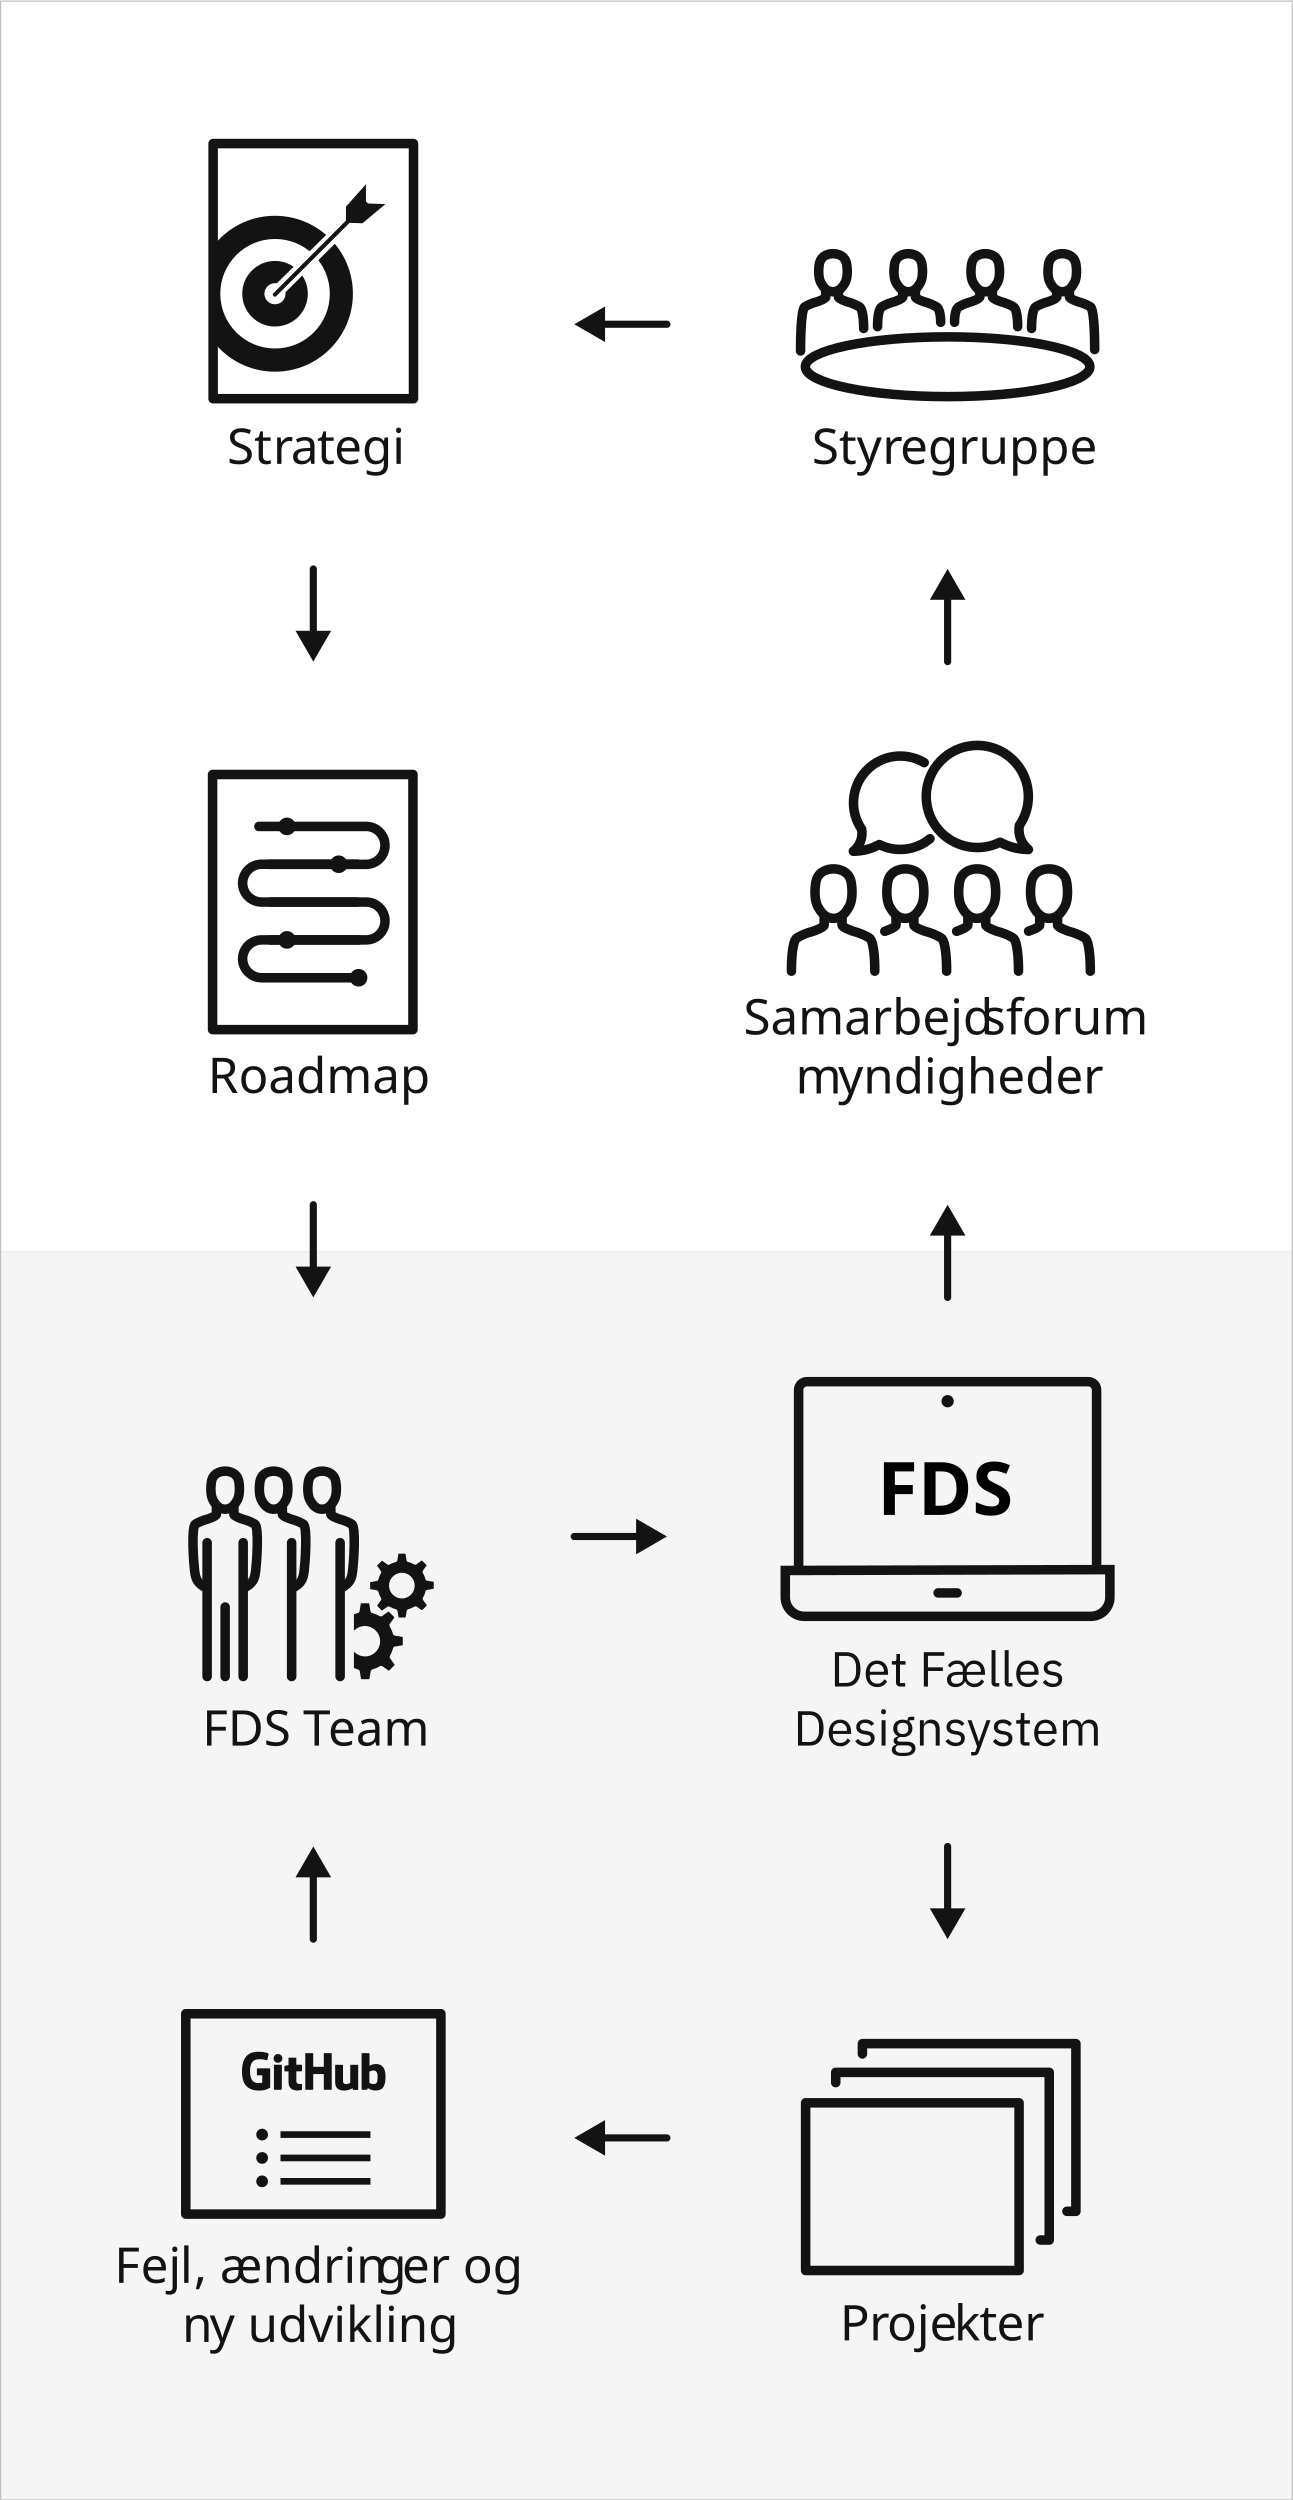
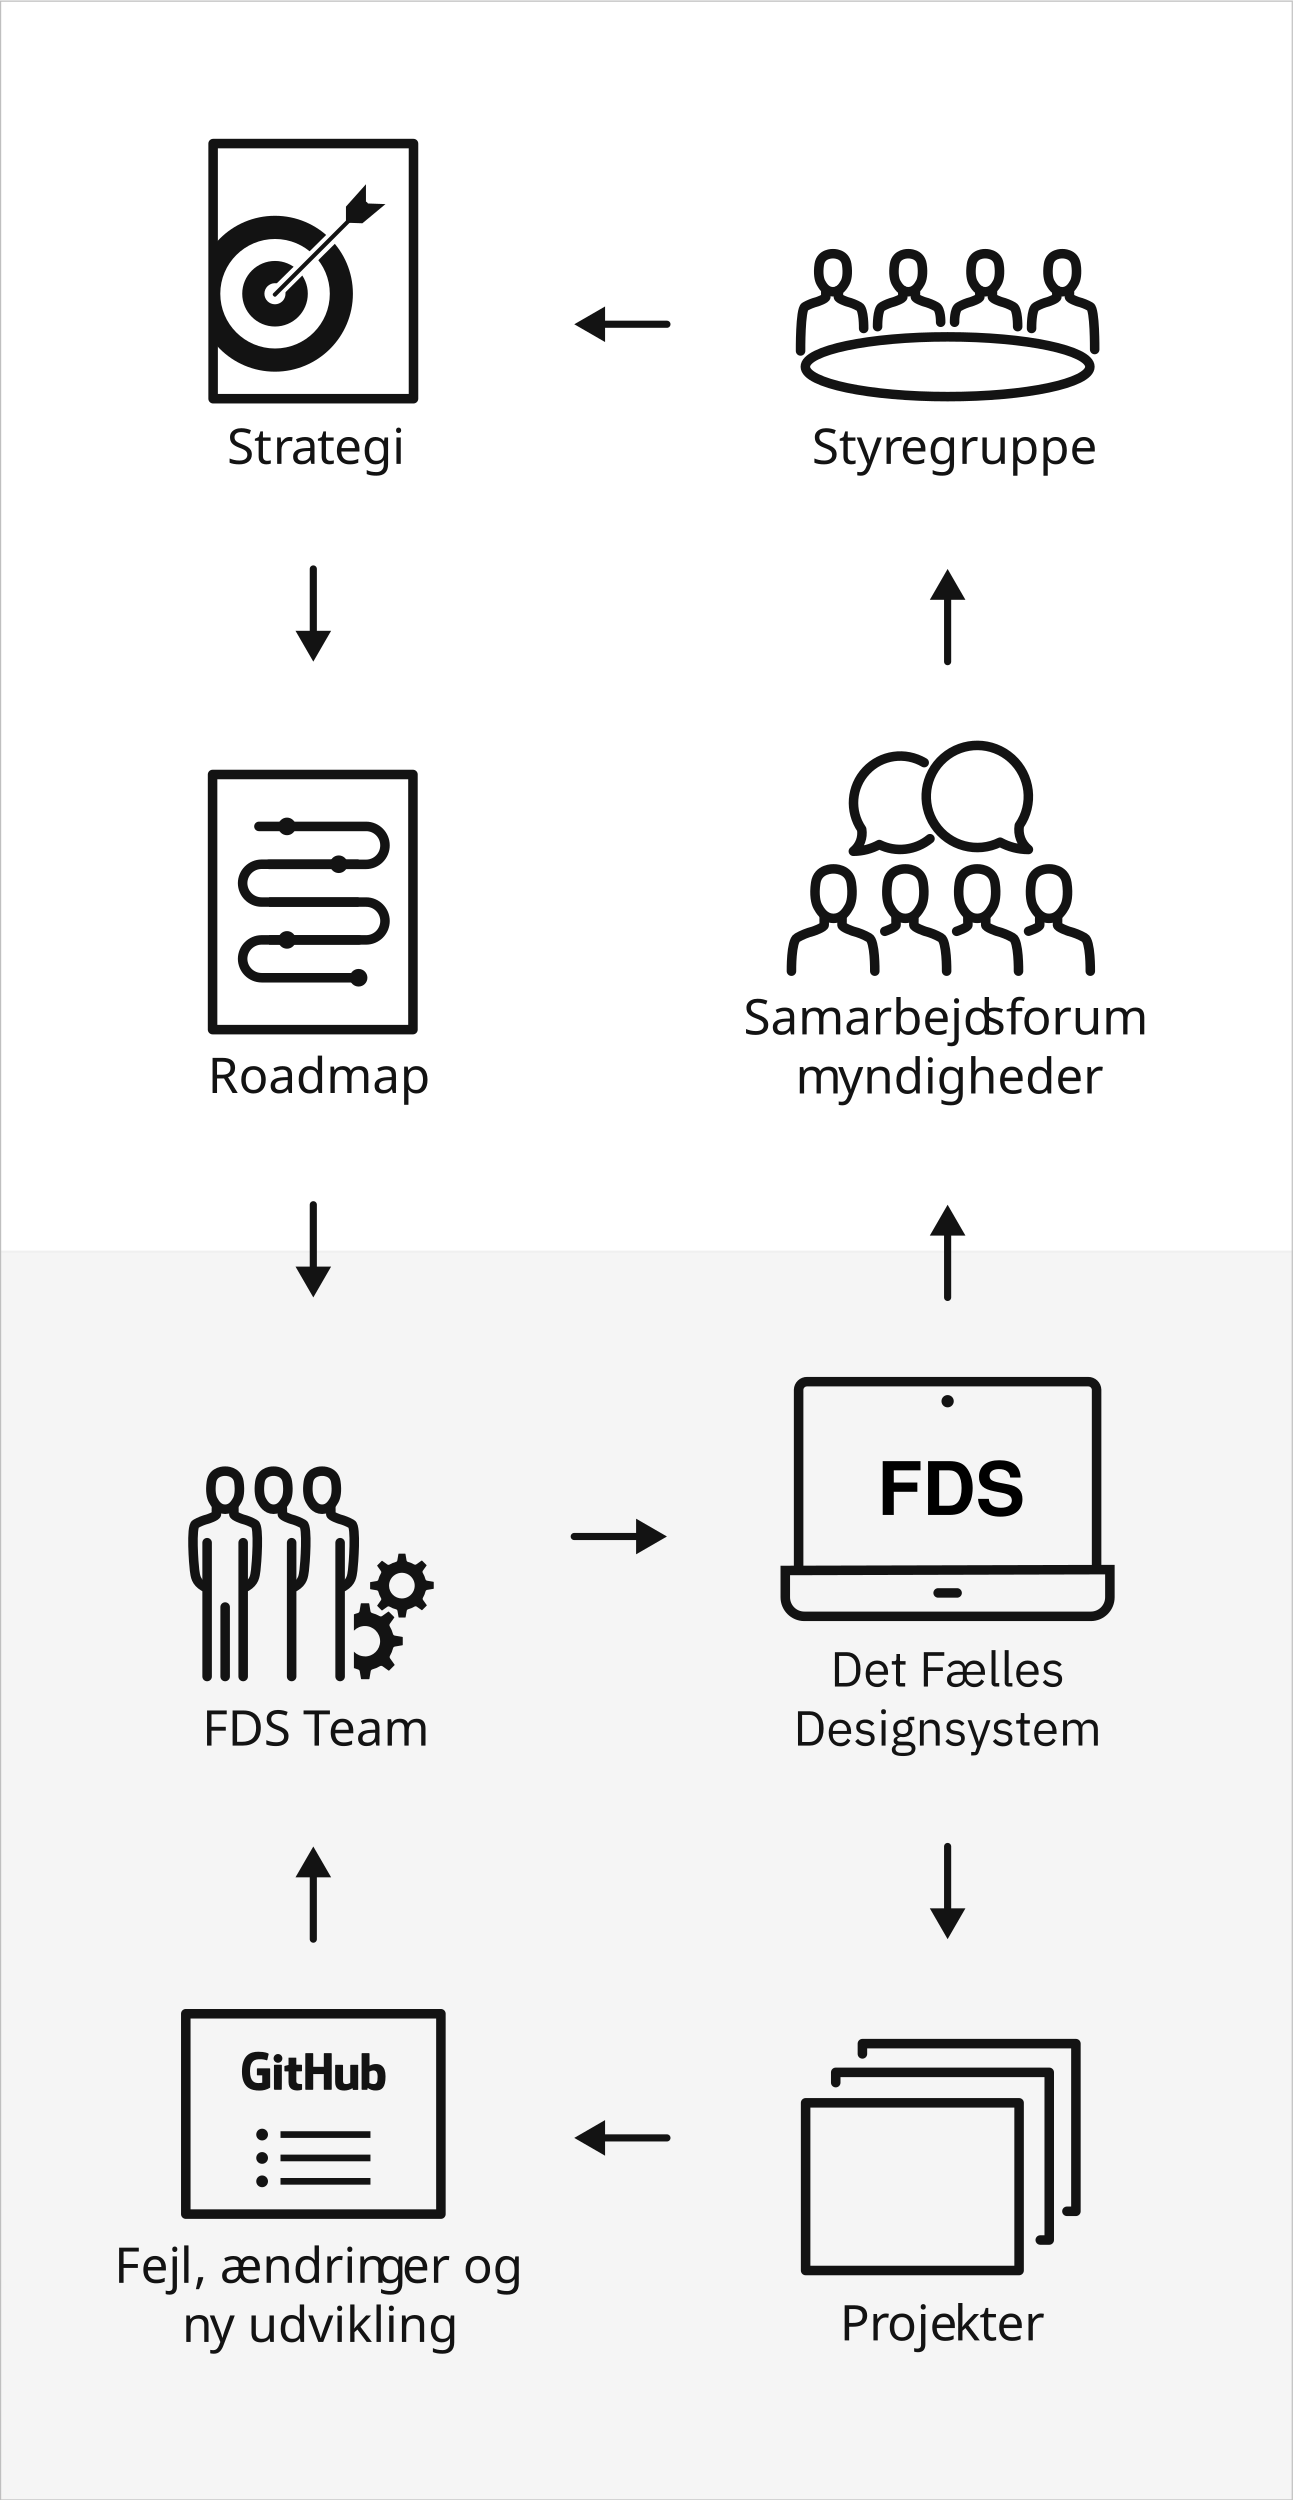
<svg xmlns="http://www.w3.org/2000/svg" viewBox="0 0 543 1050">
  <defs>
-     <style>.cls-1,.cls-11,.cls-13,.cls-21,.cls-22,.cls-4{fill:none;}.cls-2{fill:#f5f5f5;}.cls-3{fill:#fff;}.cls-11,.cls-13,.cls-21,.cls-22,.cls-4{stroke:#131313;}.cls-11,.cls-4{stroke-linejoin:round;}.cls-11,.cls-21,.cls-22,.cls-4{stroke-width:4px;}.cls-5{clip-path:url(#clip-path);}.cls-6,.cls-7{fill:#131313;}.cls-7{font-size:20.68px;font-family:IBMPlexSans, IBM Plex Sans;}.cls-8{letter-spacing:0em;}.cls-9{letter-spacing:0em;}.cls-10{letter-spacing:0em;}.cls-11,.cls-13,.cls-22{stroke-linecap:round;}.cls-12{letter-spacing:-0.01em;}.cls-13,.cls-21,.cls-22{stroke-miterlimit:10;}.cls-13{stroke-width:3px;}.cls-14{letter-spacing:-0.02em;}.cls-15{letter-spacing:0.01em;}.cls-16{letter-spacing:-0.01em;}.cls-17{letter-spacing:-0.01em;}.cls-18{letter-spacing:-0.01em;}.cls-19{letter-spacing:0em;}.cls-20{font-size:31.02px;font-family:IBMPlexSans-Bold, IBM Plex Sans;font-weight:700;}.cls-23{letter-spacing:-0.06em;}.cls-24{clip-path:url(#clip-path-2);}.cls-25{fill:#bfbfbf;}</style>
+     <style>.cls-1,.cls-11,.cls-13,.cls-21,.cls-22,.cls-4{fill:none;}.cls-2{fill:#f5f5f5;}.cls-3{fill:#fff;}.cls-11,.cls-13,.cls-21,.cls-22,.cls-4{stroke:#131313;}.cls-11,.cls-4{stroke-linejoin:round;}.cls-11,.cls-21,.cls-22,.cls-4{stroke-width:4px;}.cls-5{clip-path:url(#clip-path);}.cls-6,.cls-7{fill:#131313;}.cls-7{font-size:20.68px;font-family:IBMPlexSans, IBM Plex Sans;}.cls-8{letter-spacing:0em;}.cls-9{letter-spacing:0em;}.cls-10{letter-spacing:0em;}.cls-11,.cls-13,.cls-22{stroke-linecap:round;}.cls-12{letter-spacing:-0.01em;}.cls-13,.cls-21,.cls-22{stroke-miterlimit:10;}.cls-13{stroke-width:3px;}.cls-14{letter-spacing:-0.02em;}.cls-15{letter-spacing:0.01em;}.cls-16{letter-spacing:-0.01em;}.cls-17{letter-spacing:-0.01em;}.cls-18{letter-spacing:-0.01em;}.cls-19{letter-spacing:0em;}.cls-20{font-size:31.02px;font-family:IBMPlexSans-Bold, IBM Plex Sans, Helvetica, Arial;font-weight:700;}.cls-23{letter-spacing:-0.06em;}.cls-24{clip-path:url(#clip-path-2);}.cls-25{fill:#bfbfbf;}</style>
    <clipPath id="clip-path">
      <rect class="cls-1" x="89.51" y="60.31" width="84.16" height="107.15" />
    </clipPath>
    <clipPath id="clip-path-2">
      <rect class="cls-1" x="148.65" y="669.81" width="25.52" height="38.7" transform="translate(322.81 1378.33) rotate(180)" />
    </clipPath>
  </defs>
  <g id="Layer_2" data-name="Layer 2">
    <rect class="cls-2" y="526.24" width="543" height="525" />
    <rect class="cls-3" y="0.24" width="543" height="525" />
  </g>
  <g id="Layer_1" data-name="Layer 1">
    <rect class="cls-4" x="89.51" y="60.31" width="84.16" height="107.15" />
    <g class="cls-5">
      <circle class="cls-6" cx="115.48" cy="123.37" r="32.74" />
      <path class="cls-3" d="M138.52,123.37a23,23,0,1,1-23-23A23,23,0,0,1,138.52,123.37Zm-23-13.77a13.77,13.77,0,1,0,13.76,13.77A13.77,13.77,0,0,0,115.48,109.6Z" />
      <circle class="cls-3" cx="115.48" cy="123.37" r="4.43" />
      <polygon class="cls-3" points="115.17 120.06 124.95 110.42 128.61 114.09 118.46 124.16 115.17 120.06" />
      <polygon class="cls-3" points="129.25 106.33 139.01 96.68 142.68 100.36 132.53 110.42 129.25 106.33" />
      <polygon class="cls-6" points="145.3 93.5 145.3 86.78 153.7 77.38 153.7 85.44 145.3 93.5" />
      <polygon class="cls-6" points="145.49 93.54 152.21 93.78 161.9 85.72 153.84 85.44 145.49 93.54" />
      <rect class="cls-6" x="133.66" y="76.86" width="1.73" height="55.59" rx="0.68" transform="translate(113.4 -64.47) rotate(45)" />
    </g>
    <text class="cls-7" transform="translate(95.37 194.83)">St<tspan class="cls-8" x="19.27" y="0">r</tspan>
      <tspan x="26.78" y="0">a</tspan>
      <tspan class="cls-9" x="37.82" y="0">t</tspan>
      <tspan x="44.99" y="0">egi</tspan>
    </text>
    <text class="cls-7" transform="translate(340.99 194.83)">Sty<tspan class="cls-10" x="29.59" y="0">r</tspan>
      <tspan x="37.07" y="0">egruppe</tspan>
    </text>
    <ellipse class="cls-4" cx="398" cy="154.03" rx="59.75" ry="12.55" />
    <path class="cls-4" d="M381.46,122.54c3,0,4.39-2.59,5.07-3.78s1.28-3.8.7-7.69c-.71-4.75-5.77-4.52-5.77-4.52s-5-.23-5.76,4.52c-.58,3.89,0,6.5.7,7.69s2.08,3.79,5.06,3.78" />
    <path class="cls-11" d="M379.2,122s-.07,1.8,0,2.65-3.66,2.09-3.66,2.09a20.32,20.32,0,0,0-5.09,2.06c-2,1-1.87,8.39-1.87,8.39" />
    <path class="cls-11" d="M384.46,122s.07,1.8,0,2.65,3.66,2.09,3.66,2.09a20.32,20.32,0,0,1,5.09,2.06c2,1,1.87,6.55,1.87,6.55" />
    <path class="cls-4" d="M413.8,122.54c3,0,4.39-2.59,5.07-3.78s1.28-3.8.7-7.69c-.71-4.75-5.77-4.52-5.77-4.52s-5.05-.23-5.76,4.52c-.58,3.89,0,6.5.7,7.69s2.08,3.79,5.06,3.78" />
    <path class="cls-11" d="M411.54,122s-.07,1.8,0,2.65-3.66,2.09-3.66,2.09a20.32,20.32,0,0,0-5.09,2.06c-2,1-1.87,6.55-1.87,6.55" />
    <path class="cls-11" d="M416.8,122s.07,1.8,0,2.65,3.66,2.09,3.66,2.09a20.32,20.32,0,0,1,5.09,2.06c2,1,1.87,8.39,1.87,8.39" />
    <path class="cls-4" d="M446.15,122.54c3,0,4.38-2.59,5.06-3.78s1.28-3.8.7-7.69c-.7-4.75-5.76-4.52-5.76-4.52s-5.06-.23-5.77,4.52c-.57,3.89,0,6.5.7,7.69s2.08,3.79,5.07,3.78" />
    <path class="cls-11" d="M443.88,122s-.07,1.8,0,2.65-3.65,2.09-3.65,2.09a20.27,20.27,0,0,0-5.1,2.06c-2,1-1.87,9.16-1.87,9.16" />
    <path class="cls-11" d="M449.15,122s.06,1.8,0,2.65,3.65,2.09,3.65,2.09a20.44,20.44,0,0,1,5.1,2.06c2,1,1.86,18,1.86,18" />
    <path class="cls-4" d="M349.85,122.54c-3,0-4.38-2.59-5.06-3.78s-1.28-3.8-.7-7.69c.7-4.75,5.76-4.52,5.76-4.52s5.06-.23,5.77,4.52c.57,3.89,0,6.5-.7,7.69s-2.08,3.79-5.07,3.78" />
    <path class="cls-11" d="M352.12,122s.07,1.8,0,2.65,3.65,2.09,3.65,2.09a20.27,20.27,0,0,1,5.1,2.06c2,1,1.87,9.16,1.87,9.16" />
    <path class="cls-11" d="M346.85,122s-.06,1.8,0,2.65-3.65,2.09-3.65,2.09a20.44,20.44,0,0,0-5.1,2.06c-2,1-1.86,18.6-1.86,18.6" />
    <text class="cls-7" transform="translate(87.28 459.06)">
      <tspan class="cls-12">R</tspan>
      <tspan x="12.92" y="0">oadmap</tspan>
    </text>
    <rect class="cls-4" x="89.28" y="325.29" width="84.16" height="107.15" />
    <path class="cls-11" d="M108.75,347.09h45a7.94,7.94,0,0,1,7.94,7.94h0a7.94,7.94,0,0,1-7.94,8H113" />
    <path class="cls-4" d="M150.61,378.87H109.85a8,8,0,0,1-7.95-7.95h0a8,8,0,0,1,7.95-7.94h40.76" />
    <path class="cls-11" d="M150.61,410.65H109.85a8,8,0,0,1-7.95-7.95h0a8,8,0,0,1,7.95-7.94h40.76" />
    <path class="cls-4" d="M113,378.87h40.76a7.94,7.94,0,0,1,7.94,7.94h0a7.94,7.94,0,0,1-7.94,7.95H113" />
    <circle class="cls-6" cx="120.53" cy="347.09" r="3.7" />
    <circle class="cls-6" cx="142.27" cy="362.98" r="3.7" />
    <circle class="cls-6" cx="120.53" cy="394.76" r="3.7" />
    <circle class="cls-6" cx="150.61" cy="410.65" r="3.7" />
    <line class="cls-13" x1="280.11" y1="136.19" x2="251.95" y2="136.19" />
    <polygon class="cls-6" points="254.13 128.71 241.18 136.19 254.13 143.66 254.13 128.71" />
    <line class="cls-13" x1="241.18" y1="645.33" x2="269.35" y2="645.33" />
    <polygon class="cls-6" points="267.16 652.81 280.11 645.33 267.16 637.85 267.16 652.81" />
    <text class="cls-7" transform="translate(48.03 958.79)">
      <tspan class="cls-14">F</tspan>
      <tspan x="11.04" y="0">ej</tspan>
      <tspan class="cls-15" x="27.56" y="0">l</tspan>
      <tspan x="33.39" y="0">, ændrin</tspan>
      <tspan class="cls-16" x="110" y="0">g</tspan>
      <tspan x="120.8" y="0">er og </tspan>
      <tspan class="cls-17" x="28.45" y="24.81">n</tspan>
      <tspan x="40.03" y="24.81">y udvikling</tspan>
    </text>
    <rect class="cls-4" x="89.53" y="834.28" width="84.16" height="107.15" transform="translate(-756.25 1019.46) rotate(-90)" />
    <rect class="cls-6" x="117.81" y="895.12" width="37.78" height="2.8" />
    <circle class="cls-6" cx="110.09" cy="896.52" r="2.47" />
    <rect class="cls-6" x="117.81" y="904.94" width="37.78" height="2.8" />
    <circle class="cls-6" cx="110.09" cy="906.34" r="2.47" />
    <rect class="cls-6" x="117.81" y="914.76" width="37.78" height="2.8" />
    <circle class="cls-6" cx="110.09" cy="916.16" r="2.47" />
    <path class="cls-6" d="M113.2,868.7h-5.06a.24.24,0,0,0-.24.24v2.48a.23.23,0,0,0,.24.23h2v3.08a6,6,0,0,1-1.67.15c-1.45,0-3.47-.53-3.47-5s2.11-5,4.08-5a7.85,7.85,0,0,1,2.92.45.24.24,0,0,0,.29-.23l.56-2.4a.21.21,0,0,0-.09-.18c-.19-.14-1.35-.79-4.29-.79-3.38,0-6.85,1.44-6.85,8.36s4,7.95,7.32,7.95a8.25,8.25,0,0,0,4.45-1.18.21.21,0,0,0,.08-.18v-7.73A.24.24,0,0,0,113.2,868.7Z" />
    <path class="cls-6" d="M139.32,862.55a.23.23,0,0,0-.23-.24h-2.86a.23.23,0,0,0-.23.24v5.51h-4.45v-5.51a.24.24,0,0,0-.24-.24h-2.85a.24.24,0,0,0-.24.24v14.93a.24.24,0,0,0,.24.24h2.85a.24.24,0,0,0,.24-.24V871.1H136v6.38a.24.24,0,0,0,.24.24h2.86a.23.23,0,0,0,.23-.24Z" />
    <path class="cls-6" d="M118.59,864.51a1.84,1.84,0,1,0-1.84,1.86A1.85,1.85,0,0,0,118.59,864.51Z" />
    <path class="cls-6" d="M118.38,874.33v-6.89a.23.23,0,0,0-.23-.24H115.3a.27.27,0,0,0-.24.27v9.87c0,.29.18.38.41.38H118c.29,0,.35-.14.35-.38Z" />
    <path class="cls-6" d="M150.17,867.22h-2.83a.24.24,0,0,0-.24.24v7.32a3.19,3.19,0,0,1-1.74.53c-1,0-1.29-.46-1.29-1.46v-6.39a.24.24,0,0,0-.24-.24H141a.24.24,0,0,0-.24.24v6.87c0,3,1.66,3.7,3.93,3.7a6.67,6.67,0,0,0,3.38-1s.07.54.1.6a.24.24,0,0,0,.21.13h1.83a.23.23,0,0,0,.23-.24v-10A.23.23,0,0,0,150.17,867.22Z" />
    <path class="cls-6" d="M157.91,866.89a5.35,5.35,0,0,0-2.71.72v-5.06a.23.23,0,0,0-.23-.24h-2.86a.24.24,0,0,0-.24.24v14.93a.24.24,0,0,0,.24.24h2a.23.23,0,0,0,.21-.13,4.46,4.46,0,0,0,.12-.68,5.15,5.15,0,0,0,3.39,1.1c2.6,0,4.09-1.31,4.09-5.92S159.52,866.89,157.91,866.89Zm-1.12,8.41a3.45,3.45,0,0,1-1.65-.47V870.1a3.71,3.71,0,0,1,1.46-.48c1-.09,2,.22,2,2.65S158.16,875.34,156.79,875.3Z" />
    <path class="cls-6" d="M126.59,867.2h-2.14v-2.83c0-.1,0-.16-.18-.16h-2.91c-.12,0-.18,0-.18.16v2.92l-1.56.38a.24.24,0,0,0-.17.23v1.84a.24.24,0,0,0,.24.24h1.49v4.42c0,3.28,2.3,3.6,3.86,3.6a6.59,6.59,0,0,0,1.7-.28.23.23,0,0,0,.13-.22v-2a.23.23,0,0,0-.23-.23c-.13,0-.45,0-.78,0-1,0-1.4-.49-1.4-1.12s0-4.2,0-4.2h2.15a.23.23,0,0,0,.23-.24v-2.3A.23.23,0,0,0,126.59,867.2Z" />
    <text class="cls-7" transform="translate(312.27 434.46)">Samarbejd<tspan class="cls-10" x="100.24" y="0">s</tspan>
      <tspan class="cls-9" x="110.21" y="0">f</tspan>
      <tspan x="116.83" y="0">orum</tspan>
      <tspan class="cls-17" x="21.87" y="24.81">m</tspan>
      <tspan x="39.75" y="24.81">yndigheder</tspan>
    </text>
    <path class="cls-4" d="M350.07,385.71c-3.87,0-5.69-3.37-6.57-4.91s-1.65-4.93-.9-10c.91-6.16,7.47-5.87,7.47-5.87s6.56-.29,7.48,5.87c.75,5,0,8.43-.91,10s-2.7,4.92-6.57,4.91" />
    <path class="cls-11" d="M346.18,385s-.08,2.34,0,3.44-4.74,2.71-4.74,2.71a26.18,26.18,0,0,0-6.61,2.68c-2.6,1.34-2.42,14.06-2.42,14.06" />
    <path class="cls-11" d="M353.64,385s.09,2.34,0,3.44,4.74,2.71,4.74,2.71a26.18,26.18,0,0,1,6.61,2.68c2.6,1.34,2.42,14.06,2.42,14.06" />
    <path class="cls-4" d="M380.24,385.71c-3.87,0-5.69-3.37-6.57-4.91s-1.65-4.93-.9-10c.91-6.16,7.47-5.87,7.47-5.87s6.56-.29,7.48,5.87c.75,5,0,8.43-.91,10s-2.7,4.92-6.57,4.91" />
    <path class="cls-11" d="M376.35,385s-.08,2.34,0,3.44-4.74,2.71-4.74,2.71" />
    <path class="cls-11" d="M383.81,385s.09,2.34,0,3.44,4.74,2.71,4.74,2.71a26,26,0,0,1,6.61,2.68c2.6,1.34,2.42,14.06,2.42,14.06" />
    <path class="cls-4" d="M410.41,385.71c-3.86,0-5.68-3.37-6.56-4.91s-1.66-4.93-.91-10c.92-6.16,7.47-5.87,7.47-5.87s6.56-.29,7.48,5.87c.75,5,0,8.43-.91,10s-2.7,4.92-6.57,4.91" />
    <path class="cls-11" d="M406.53,385s-.09,2.34,0,3.44-4.74,2.71-4.74,2.71" />
    <path class="cls-11" d="M414,385s.08,2.34,0,3.44,4.74,2.71,4.74,2.71a26.18,26.18,0,0,1,6.61,2.68c2.59,1.34,2.42,14.06,2.42,14.06" />
    <path class="cls-4" d="M440.59,385.71c-3.87,0-5.69-3.37-6.57-4.91s-1.66-4.93-.91-10c.92-6.16,7.48-5.87,7.48-5.87s6.56-.29,7.47,5.87c.75,5,0,8.43-.9,10s-2.7,4.92-6.57,4.91" />
    <path class="cls-11" d="M436.7,385s-.09,2.34,0,3.44S432,391.1,432,391.1" />
    <path class="cls-11" d="M444.16,385s.08,2.34,0,3.44,4.74,2.71,4.74,2.71a26.18,26.18,0,0,1,6.61,2.68c2.6,1.34,2.42,14.06,2.42,14.06" />
    <path class="cls-4" d="M428.11,346.72a21.45,21.45,0,1,0-8.08,7,25,25,0,0,0,11.9,3.07A10.71,10.71,0,0,1,428.11,346.72Z" />
    <path class="cls-11" d="M388.16,320.3a19.65,19.65,0,0,0-26.25,28,9.83,9.83,0,0,1-3.5,9.23,22.84,22.84,0,0,0,10.9-2.82,19.64,19.64,0,0,0,21.28-2.45" />
    <line class="cls-13" x1="131.59" y1="238.96" x2="131.59" y2="267.13" />
    <polygon class="cls-6" points="124.11 264.94 131.59 277.89 139.07 264.94 124.11 264.94" />
    <line class="cls-13" x1="131.59" y1="505.99" x2="131.59" y2="534.15" />
    <polygon class="cls-6" points="124.11 531.97 131.59 544.92 139.07 531.97 124.11 531.97" />
    <line class="cls-13" x1="398" y1="544.92" x2="398" y2="516.75" />
    <polygon class="cls-6" points="405.48 518.94 398 505.99 390.52 518.94 405.48 518.94" />
    <line class="cls-13" x1="131.59" y1="814.45" x2="131.59" y2="786.29" />
    <polygon class="cls-6" points="139.07 788.47 131.59 775.52 124.11 788.47 139.07 788.47" />
    <line class="cls-13" x1="398" y1="277.89" x2="398" y2="249.73" />
    <polygon class="cls-6" points="405.48 251.92 398 238.96 390.52 251.92 405.48 251.92" />
    <rect class="cls-4" x="347.98" y="873.56" width="70.42" height="89.66" transform="translate(-535.2 1301.59) rotate(-90)" />
    <polyline class="cls-11" points="351.01 874.7 351.01 870.39 440.68 870.39 440.68 940.81 436.91 940.81" />
    <polyline class="cls-11" points="362.21 862.64 362.21 858.33 451.88 858.33 451.88 928.75 448.11 928.75" />
    <text class="cls-7" transform="translate(352.76 982.97)">
      <tspan class="cls-18">P</tspan>
      <tspan class="cls-10" x="12.32" y="0">r</tspan>
      <tspan class="cls-19" x="19.81" y="0">oje</tspan>
      <tspan class="cls-18" x="47.91" y="0">k</tspan>
      <tspan class="cls-8" x="58.6" y="0">t</tspan>
      <tspan x="65.78" y="0">er</tspan>
    </text>
    <line class="cls-13" x1="280.11" y1="897.92" x2="251.95" y2="897.92" />
    <polygon class="cls-6" points="254.13 890.44 241.18 897.92 254.13 905.4 254.13 890.44" />
    <line class="cls-13" x1="398" y1="775.52" x2="398" y2="803.69" />
    <polygon class="cls-6" points="390.52 801.5 398 814.45 405.48 801.5 390.52 801.5" />
    <path class="cls-6" d="M350.66,693.91h4.84c3.59,0,5.91,2.4,5.91,7.22s-2.32,7.22-5.91,7.22h-4.84Zm4.84,12.91c2.37,0,4.05-1.66,4.05-4.51V700c0-2.85-1.68-4.51-4.05-4.51h-3.1v11.38Z" />
    <path class="cls-6" d="M363.58,703c0-3.39,1.9-5.58,4.8-5.58s4.61,2.19,4.61,5.21v.78h-7.67v.5a3,3,0,0,0,3.16,3.23,3.09,3.09,0,0,0,2.94-1.84l1.18.84a4.49,4.49,0,0,1-4.22,2.44C365.48,708.59,363.58,706.4,363.58,703Zm1.74-1v.14h5.89V702a2.85,2.85,0,0,0-2.83-3.15A3,3,0,0,0,365.32,702Z" />
    <path class="cls-6" d="M378.08,708.35a1.63,1.63,0,0,1-1.76-1.76v-7.47h-1.76v-1.44h1c.71,0,.93-.25.93-1v-2H378v3h2.34v1.44H378v7.78h2.17v1.45Z" />
    <path class="cls-6" d="M388,708.35V693.91h8.6v1.53h-6.86v4.84H396v1.53h-6.26v6.54Z" />
    <path class="cls-6" d="M412.15,705.33l1.18.82a4.33,4.33,0,0,1-4,2.44,4,4,0,0,1-3.95-2.39h-.12c-.19.91-1.58,2.39-4,2.39-2.15,0-3.54-1.24-3.54-3.18s1.53-3.23,4.55-3.23h2.11v-1a2.15,2.15,0,0,0-2.46-2.33,2.93,2.93,0,0,0-2.77,1.57l-1-.91a4.09,4.09,0,0,1,3.81-2.09,3.1,3.1,0,0,1,3.35,2.38h.12a4,4,0,0,1,3.85-2.38c2.71,0,4.42,2.19,4.42,5.21v.78h-7.67v.5a3,3,0,0,0,3.17,3.23A3.07,3.07,0,0,0,412.15,705.33Zm-9.94-1.91c-1.88.07-2.73.65-2.73,1.68v.43c0,1.06.8,1.66,2.13,1.66,1.59,0,2.79-.85,2.79-2v-1.82Zm9.73-1.24V702a2.84,2.84,0,0,0-2.83-3.15,3,3,0,0,0-3.06,3.23v.14Z" />
    <path class="cls-6" d="M418.21,708.35a1.62,1.62,0,0,1-1.76-1.72V693.05h1.66V706.9h1.57v1.45Z" />
    <path class="cls-6" d="M423.73,708.35a1.62,1.62,0,0,1-1.75-1.72V693.05h1.65V706.9h1.57v1.45Z" />
    <path class="cls-6" d="M426.81,703c0-3.39,1.91-5.58,4.8-5.58s4.61,2.19,4.61,5.21v.78h-7.67v.5a3,3,0,0,0,3.16,3.23,3.09,3.09,0,0,0,2.94-1.84l1.18.84a4.47,4.47,0,0,1-4.22,2.44C428.72,708.59,426.81,706.4,426.81,703Zm1.74-1v.14h5.89V702a2.84,2.84,0,0,0-2.83-3.15A3,3,0,0,0,428.55,702Z" />
    <path class="cls-6" d="M437.94,706.51l1.18-1a3.85,3.85,0,0,0,3.16,1.64c1.41,0,2.23-.64,2.23-1.74,0-.83-.45-1.47-1.86-1.67l-.85-.13c-2-.29-3.43-1.09-3.43-3.08s1.64-3.14,3.81-3.14a4.44,4.44,0,0,1,3.72,1.72l-1.1,1a3.28,3.28,0,0,0-2.75-1.31c-1.36,0-2.09.65-2.09,1.66s.73,1.45,2.05,1.65l.83.13c2.36.35,3.26,1.38,3.26,3,0,2.07-1.5,3.33-3.94,3.33A5,5,0,0,1,437.94,706.51Z" />
    <path class="cls-6" d="M335.14,718.73H340c3.6,0,5.91,2.4,5.91,7.21s-2.31,7.22-5.91,7.22h-4.84Zm4.84,12.9c2.38,0,4-1.65,4-4.51v-2.36c0-2.85-1.67-4.5-4-4.5h-3.1v11.37Z" />
    <path class="cls-6" d="M348.06,727.83c0-3.4,1.91-5.59,4.8-5.59s4.61,2.19,4.61,5.21v.79H349.8v.49A3,3,0,0,0,353,732a3.09,3.09,0,0,0,2.94-1.84l1.18.85a4.47,4.47,0,0,1-4.22,2.44C350,733.41,348.06,731.22,348.06,727.83Zm1.74-1V727h5.89v-.23a2.83,2.83,0,0,0-2.83-3.14A3,3,0,0,0,349.8,726.85Z" />
    <path class="cls-6" d="M359.19,731.32l1.18-1a3.87,3.87,0,0,0,3.16,1.63c1.41,0,2.23-.64,2.23-1.74,0-.82-.45-1.46-1.86-1.67l-.85-.12c-2-.29-3.43-1.1-3.43-3.09s1.64-3.14,3.81-3.14a4.44,4.44,0,0,1,3.72,1.72l-1.1,1a3.28,3.28,0,0,0-2.75-1.3c-1.36,0-2.09.64-2.09,1.65s.73,1.45,2.05,1.66l.83.12c2.35.35,3.26,1.39,3.26,3,0,2.07-1.5,3.33-3.94,3.33A5,5,0,0,1,359.19,731.32Z" />
    <path class="cls-6" d="M370.08,719.06v-.27c0-.56.32-.93,1-.93s1,.37,1,.93v.27c0,.56-.31.93-1,.93S370.08,719.62,370.08,719.06Zm.19,3.43h1.66v10.67h-1.66Z" />
    <path class="cls-6" d="M379.27,737.54c-3.33,0-4.7-.95-4.7-2.62a2,2,0,0,1,1.7-2.07v-.23a1.54,1.54,0,0,1-.95-1.49c0-1.07.76-1.59,1.84-1.86v-.08a3.48,3.48,0,0,1-2-3.27c0-2.17,1.59-3.68,4-3.68a4.78,4.78,0,0,1,2,.42v-.19c0-.83.35-1.43,1.24-1.43H384v1.45h-2v.68a3.54,3.54,0,0,1,1.22,2.75c0,2.17-1.59,3.68-4,3.68a5.62,5.62,0,0,1-1-.1c-.7.19-1.41.54-1.41,1.2s.66.8,1.64.8h2.27c2.65,0,3.78,1.08,3.78,2.84C384.43,736.53,382.7,737.54,379.27,737.54Zm1.4-4.48h-3.55a1.48,1.48,0,0,0-1,1.44c0,.93.64,1.7,2.32,1.7H380c1.84,0,2.91-.58,2.91-1.74C382.88,733.61,382.33,733.06,380.67,733.06Zm.81-6.85v-.58c0-1.4-.89-2.06-2.3-2.06s-2.29.66-2.29,2.06v.58c0,1.41.89,2.07,2.29,2.07S381.48,727.62,381.48,726.21Z" />
    <path class="cls-6" d="M386.36,733.16V722.49H388v1.74h.09a3,3,0,0,1,3-2c2.2,0,3.58,1.49,3.58,4.08v6.84H393v-6.55c0-1.91-.83-2.88-2.42-2.88-1.33,0-2.61.66-2.61,2v7.4Z" />
    <path class="cls-6" d="M397.09,731.32l1.18-1a3.88,3.88,0,0,0,3.16,1.63c1.41,0,2.24-.64,2.24-1.74,0-.82-.46-1.46-1.87-1.67l-.84-.12c-2-.29-3.44-1.1-3.44-3.09s1.64-3.14,3.81-3.14a4.44,4.44,0,0,1,3.72,1.72l-1.1,1a3.28,3.28,0,0,0-2.75-1.3c-1.36,0-2.08.64-2.08,1.65s.72,1.45,2,1.66l.83.12c2.36.35,3.27,1.39,3.27,3,0,2.07-1.51,3.33-3.95,3.33A5,5,0,0,1,397.09,731.32Z" />
    <path class="cls-6" d="M414.38,722.49H416l-4.78,13.15c-.47,1.28-.91,1.65-2.48,1.65h-.85v-1.44h1.68l.81-2.28-4-11.08h1.65l2.56,7.26.5,1.73h.1l.58-1.73Z" />
    <path class="cls-6" d="M417,731.32l1.18-1a3.89,3.89,0,0,0,3.17,1.63c1.4,0,2.23-.64,2.23-1.74,0-.82-.46-1.46-1.86-1.67l-.85-.12c-2-.29-3.43-1.1-3.43-3.09s1.63-3.14,3.8-3.14A4.41,4.41,0,0,1,425,724l-1.09,1a3.31,3.31,0,0,0-2.75-1.3c-1.37,0-2.09.64-2.09,1.65s.72,1.45,2.05,1.66l.82.12c2.36.35,3.27,1.39,3.27,3,0,2.07-1.51,3.33-3.95,3.33A5,5,0,0,1,417,731.32Z" />
    <path class="cls-6" d="M430.32,733.16a1.63,1.63,0,0,1-1.76-1.76v-7.46H426.8v-1.45h1c.7,0,.93-.25.93-1v-2h1.49v3h2.33v1.45h-2.33v7.77h2.17v1.45Z" />
    <path class="cls-6" d="M434.35,727.83c0-3.4,1.9-5.59,4.8-5.59s4.61,2.19,4.61,5.21v.79h-7.67v.49a3,3,0,0,0,3.16,3.23,3.09,3.09,0,0,0,2.94-1.84l1.18.85a4.49,4.49,0,0,1-4.22,2.44C436.25,733.41,434.35,731.22,434.35,727.83Zm1.74-1V727H442v-.23a2.84,2.84,0,0,0-2.83-3.14A3,3,0,0,0,436.09,726.85Z" />
    <path class="cls-6" d="M446.49,733.16V722.49h1.65v1.74h.09a2.86,2.86,0,0,1,2.87-2,3.28,3.28,0,0,1,3.27,2.17h0a3.21,3.21,0,0,1,3.24-2.17c2.18,0,3.48,1.49,3.48,4.08v6.84h-1.66v-6.55c0-1.89-.72-2.88-2.33-2.88-1.3,0-2.5.66-2.5,2v7.4H453v-6.55c0-1.91-.72-2.88-2.29-2.88-1.31,0-2.55.66-2.55,2v7.4Z" />
    <text class="cls-20" transform="translate(368.44 636.28)">FDS</text>
    <path class="cls-21" d="M335.42,659.05V583.71A3.5,3.5,0,0,1,339,580.3H457a3.5,3.5,0,0,1,3.57,3.41v75.37" />
    <path class="cls-21" d="M466.15,659.24v11.62a8,8,0,0,1-8,8H337.82a8,8,0,0,1-8-8V659.6Z" />
    <line class="cls-22" x1="394.02" y1="669.03" x2="401.98" y2="669.03" />
    <circle class="cls-6" cx="398" cy="588.51" r="2.58" />
    <text class="cls-7" transform="translate(84.96 733.16)">FDS <tspan class="cls-23" x="42.33" y="0">T</tspan>
      <tspan x="52.81" y="0">eam</tspan>
    </text>
    <path class="cls-4" d="M94.56,633.88c-3,0-4.38-2.6-5.06-3.79s-1.28-3.8-.7-7.69c.7-4.74,5.76-4.52,5.76-4.52s5.06-.22,5.77,4.52c.57,3.89,0,6.5-.7,7.69s-2.08,3.79-5.07,3.79" />
    <path class="cls-11" d="M98.22,633.29s.06,1.8,0,2.65,3.65,2.09,3.65,2.09a20.14,20.14,0,0,1,5.1,2.07c2,1,.75,17.21.44,19.42-.36,2.57-.51,4.84-3.88,6.87" />
    <line class="cls-11" x1="102.13" y1="647.93" x2="102.13" y2="704.13" />
    <path class="cls-11" d="M90.91,633.29s-.07,1.8,0,2.65S87.25,638,87.25,638a20.19,20.19,0,0,0-5.09,2.07c-2,1-.76,17.21-.45,19.42.36,2.57.52,4.84,3.89,6.87" />
    <line class="cls-11" x1="86.99" y1="647.93" x2="86.99" y2="704.13" />
    <line class="cls-11" x1="94.56" y1="674.96" x2="94.56" y2="704.13" />
    <path class="cls-4" d="M114.92,633.88c-3,0-4.39-2.6-5.06-3.79s-1.28-3.8-.7-7.69c.7-4.74,5.76-4.52,5.76-4.52s5.06-.22,5.76,4.52c.58,3.89,0,6.5-.69,7.69s-2.09,3.79-5.07,3.79" />
    <path class="cls-11" d="M118.58,633.29s.06,1.8,0,2.65,3.65,2.09,3.65,2.09a20.31,20.31,0,0,1,5.1,2.07c2,1,.75,17.21.44,19.42-.36,2.57-.51,4.84-3.88,6.87" />
    <line class="cls-11" x1="122.49" y1="647.93" x2="122.49" y2="704.13" />
    <path class="cls-4" d="M135.28,633.88c-3,0-4.39-2.6-5.06-3.79s-1.28-3.8-.7-7.69c.7-4.74,5.76-4.52,5.76-4.52s5.06-.22,5.76,4.52c.58,3.89,0,6.5-.7,7.69s-2.08,3.79-5.06,3.79" />
    <path class="cls-11" d="M138.94,633.29s.06,1.8,0,2.65,3.65,2.09,3.65,2.09a20.31,20.31,0,0,1,5.1,2.07c2,1,.75,17.21.44,19.42-.36,2.57-.52,4.84-3.88,6.87" />
    <line class="cls-11" x1="142.85" y1="647.93" x2="142.85" y2="704.13" />
    <g class="cls-24">
      <path class="cls-6" d="M137.41,687.71a.19.19,0,0,1,.17-.19l3.13-.52a1,1,0,0,0,.81-.74,11.58,11.58,0,0,1,1.3-3.13,1,1,0,0,0,0-1.09l-1.84-2.6a.2.2,0,0,1,0-.25l2.22-2.23a.22.22,0,0,1,.14-.06.21.21,0,0,1,.12,0l2.59,1.84a1,1,0,0,0,1.09.05,11.58,11.58,0,0,1,3.13-1.3,1,1,0,0,0,.74-.81l.53-3.13a.19.19,0,0,1,.19-.17h3.14a.2.2,0,0,1,.2.17l.52,3.13a1,1,0,0,0,.74.81,12.47,12.47,0,0,1,3.06,1.25,1,1,0,0,0,1.09,0l2.61-1.86a.25.25,0,0,1,.11,0,.2.2,0,0,1,.14.06l2.23,2.23a.21.21,0,0,1,0,.25L163.72,682a1,1,0,0,0,0,1.1,11.74,11.74,0,0,1,1.31,3.12,1,1,0,0,0,.81.74l3.15.53a.2.2,0,0,1,.17.2v3.14a.19.19,0,0,1-.17.19l-3.11.53a1,1,0,0,0-.81.74,11.92,11.92,0,0,1-1.28,3.14,1,1,0,0,0,.05,1.09l1.86,2.61a.2.2,0,0,1,0,.25l-2.22,2.22a.18.18,0,0,1-.15.06.2.2,0,0,1-.11,0l-2.57-1.84a1,1,0,0,0-1.11,0,11.81,11.81,0,0,1-3.11,1.31,1,1,0,0,0-.74.81l-.54,3.15a.2.2,0,0,1-.19.17h-3.15a.19.19,0,0,1-.19-.17l-.52-3.11a1,1,0,0,0-.75-.81,12.28,12.28,0,0,1-3.2-1.32,1,1,0,0,0-1.1,0l-2.57,1.85a.3.3,0,0,1-.11,0,.2.2,0,0,1-.14-.06l-2.23-2.23a.21.21,0,0,1,0-.25l1.84-2.59a1,1,0,0,0,.05-1.1,11.85,11.85,0,0,1-1.3-3.12,1,1,0,0,0-.81-.74l-3.13-.53a.19.19,0,0,1-.16-.2v-3.14Zm15.85,8a6.39,6.39,0,1,0-6.39-6.39A6.39,6.39,0,0,0,153.26,695.67Z" />
    </g>
    <path class="cls-6" d="M155.44,664.65a.17.17,0,0,1,.14-.17l2.64-.44a.85.85,0,0,0,.68-.62,9.75,9.75,0,0,1,1.09-2.63.85.85,0,0,0,0-.93l-1.55-2.18a.17.17,0,0,1,0-.22l1.87-1.87a.17.17,0,0,1,.12-.05.12.12,0,0,1,.09,0l2.18,1.56a.87.87,0,0,0,.93,0,10.08,10.08,0,0,1,2.63-1.09.82.82,0,0,0,.62-.68l.45-2.64a.16.16,0,0,1,.16-.14h2.65a.16.16,0,0,1,.16.14l.44,2.64a.85.85,0,0,0,.62.68,10.17,10.17,0,0,1,2.58,1.06.92.92,0,0,0,.43.11.82.82,0,0,0,.49-.16l2.2-1.56.09,0a.15.15,0,0,1,.12,0l1.87,1.87a.17.17,0,0,1,0,.21l-1.55,2.17a.87.87,0,0,0,0,.93,10,10,0,0,1,1.1,2.63.86.86,0,0,0,.68.62l2.66.45a.16.16,0,0,1,.14.16v2.65a.16.16,0,0,1-.14.16l-2.62.44a.87.87,0,0,0-.69.63,10.1,10.1,0,0,1-1.07,2.64.85.85,0,0,0,0,.92l1.57,2.2a.17.17,0,0,1,0,.21l-1.87,1.87a.15.15,0,0,1-.12.05.17.17,0,0,1-.1,0L175,674.78a.85.85,0,0,0-.93,0,10.11,10.11,0,0,1-2.63,1.1.86.86,0,0,0-.62.68l-.46,2.66a.16.16,0,0,1-.16.14h-2.64a.17.17,0,0,1-.17-.14l-.44-2.62a.86.86,0,0,0-.63-.69,9.84,9.84,0,0,1-2.69-1.1.83.83,0,0,0-.92,0l-2.17,1.56-.1,0a.21.21,0,0,1-.12,0l-1.87-1.88a.17.17,0,0,1,0-.21l1.55-2.18a.83.83,0,0,0,0-.92,10.15,10.15,0,0,1-1.09-2.64.84.84,0,0,0-.68-.62l-2.64-.44a.18.18,0,0,1-.14-.17v-2.64Zm13.35,6.7A5.39,5.39,0,1,0,163.4,666,5.38,5.38,0,0,0,168.79,671.35Z" />
  </g>
  <g id="Layer_3" data-name="Layer 3">
    <path class="cls-25" d="M542.5.74v1049H.5V.74h542m.5-.5H0v1050H543V.24Z" />
  </g>
</svg>
